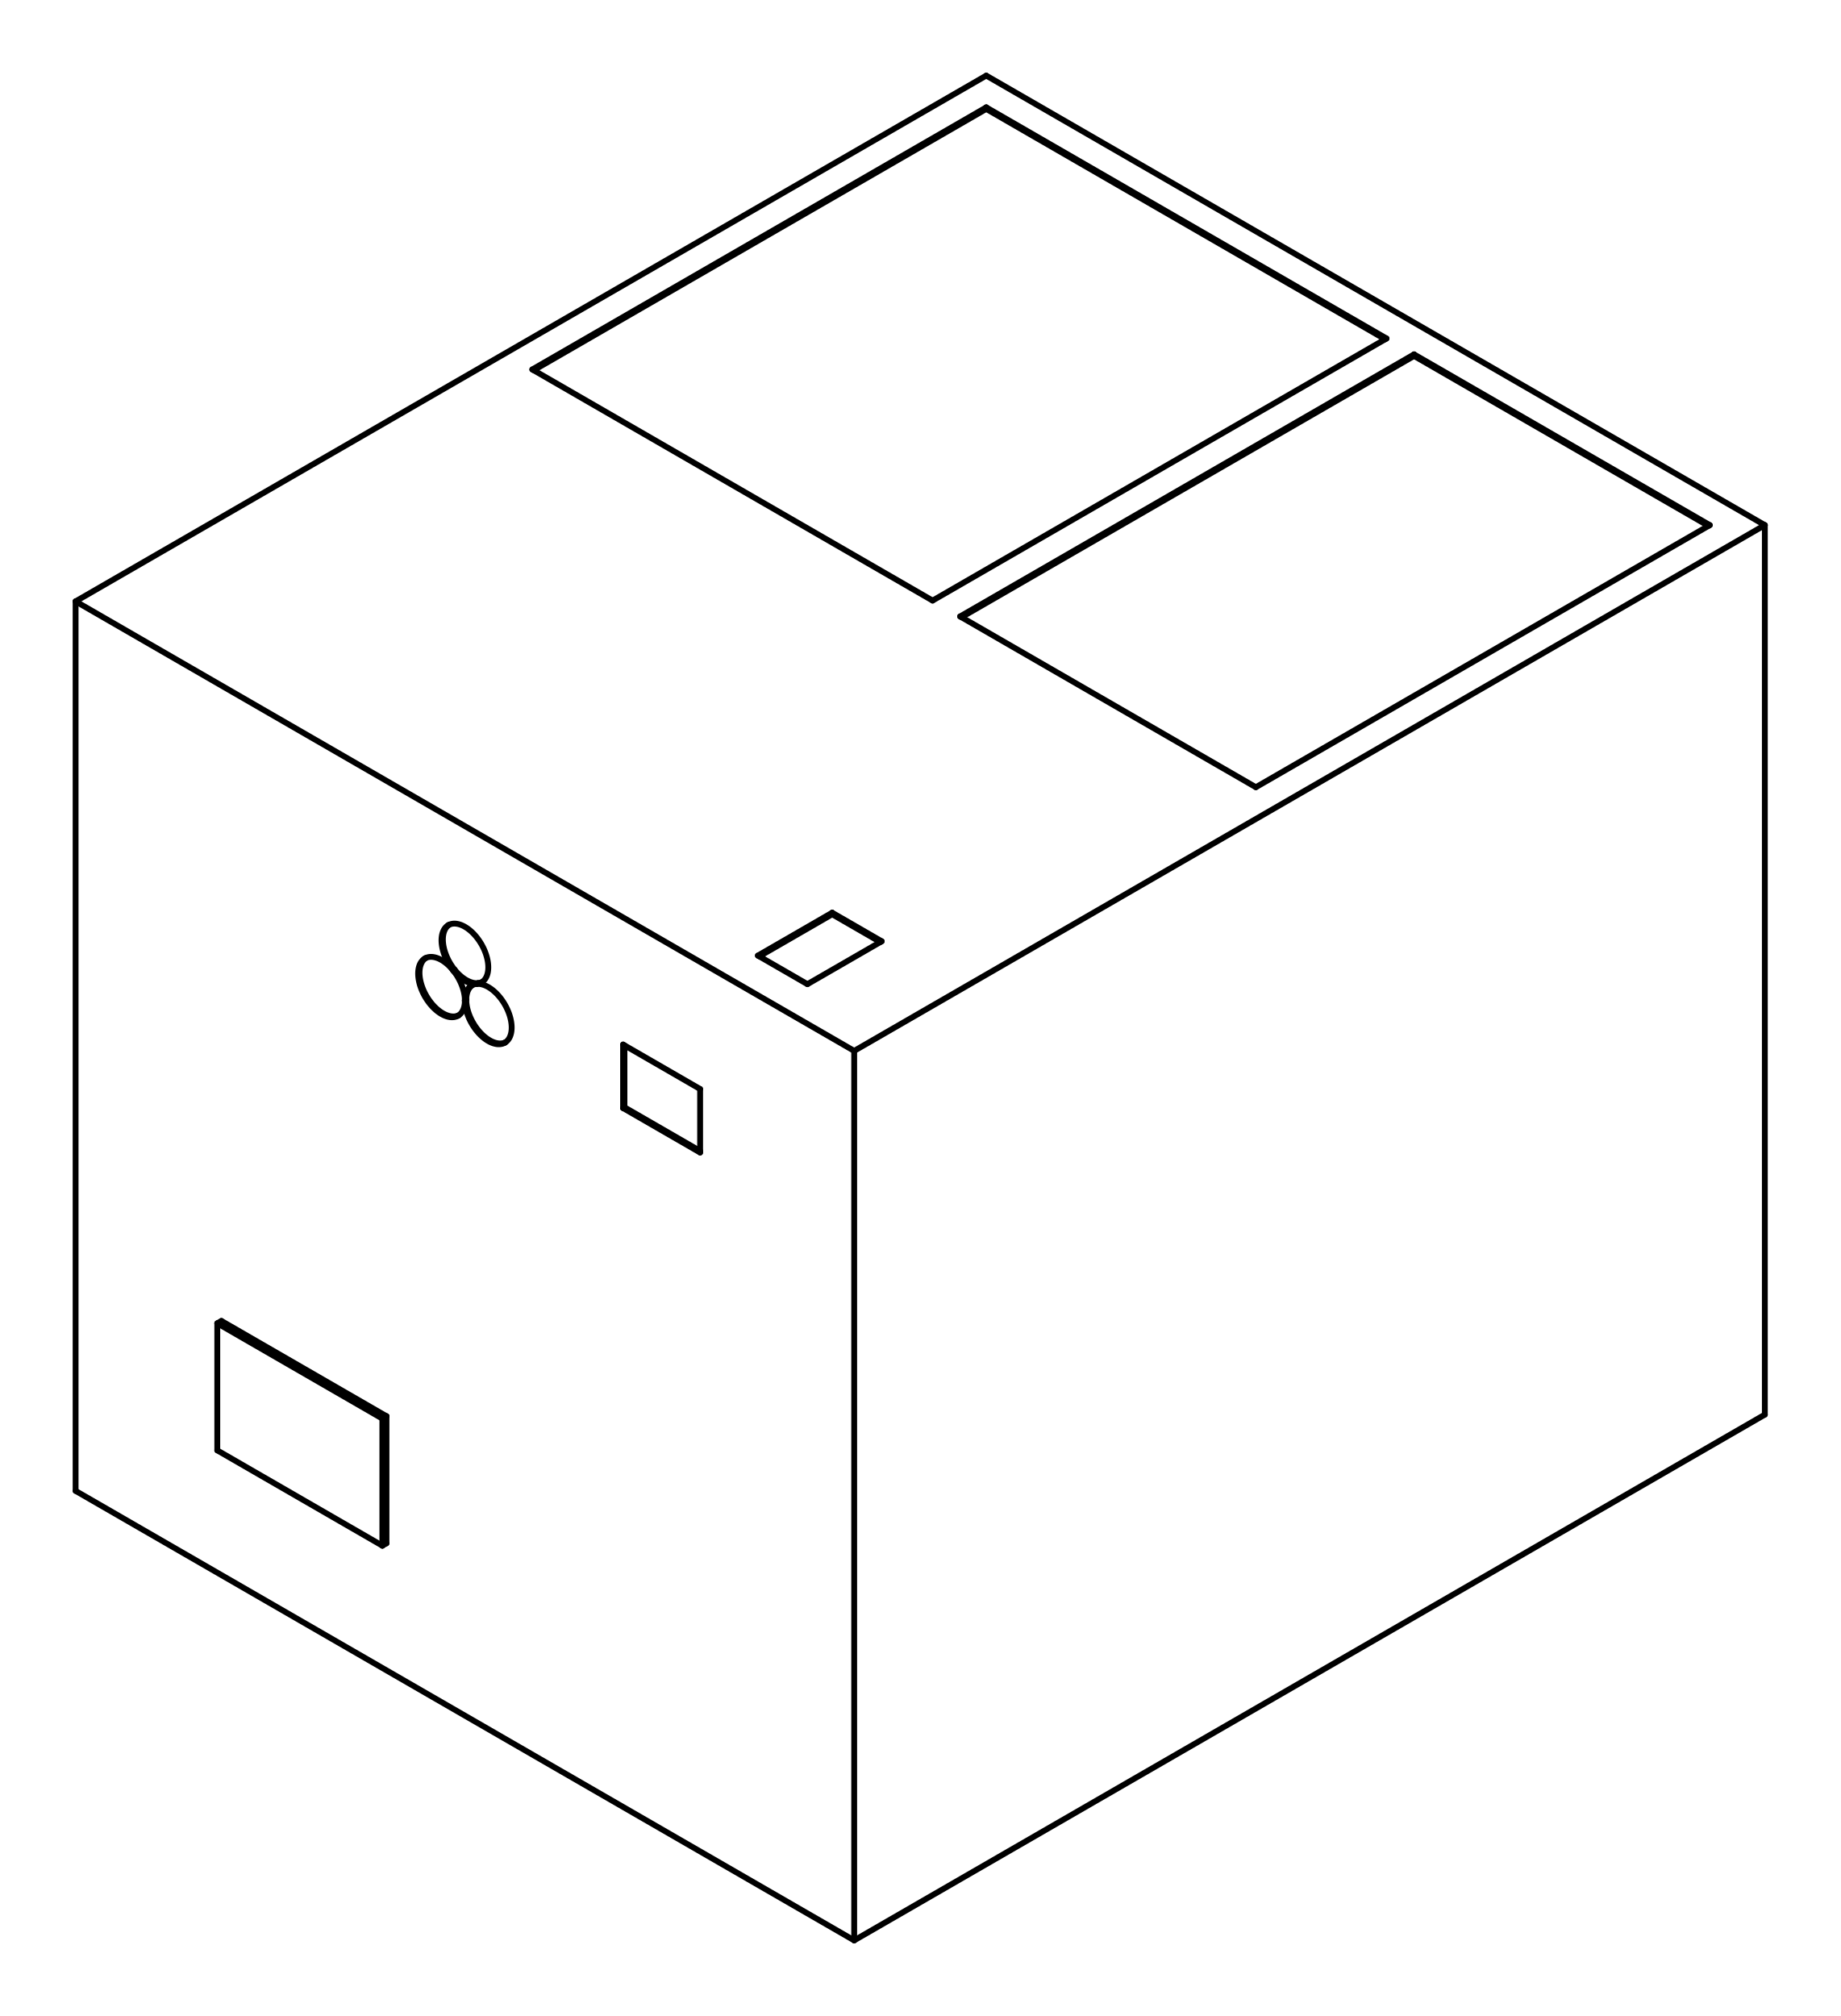
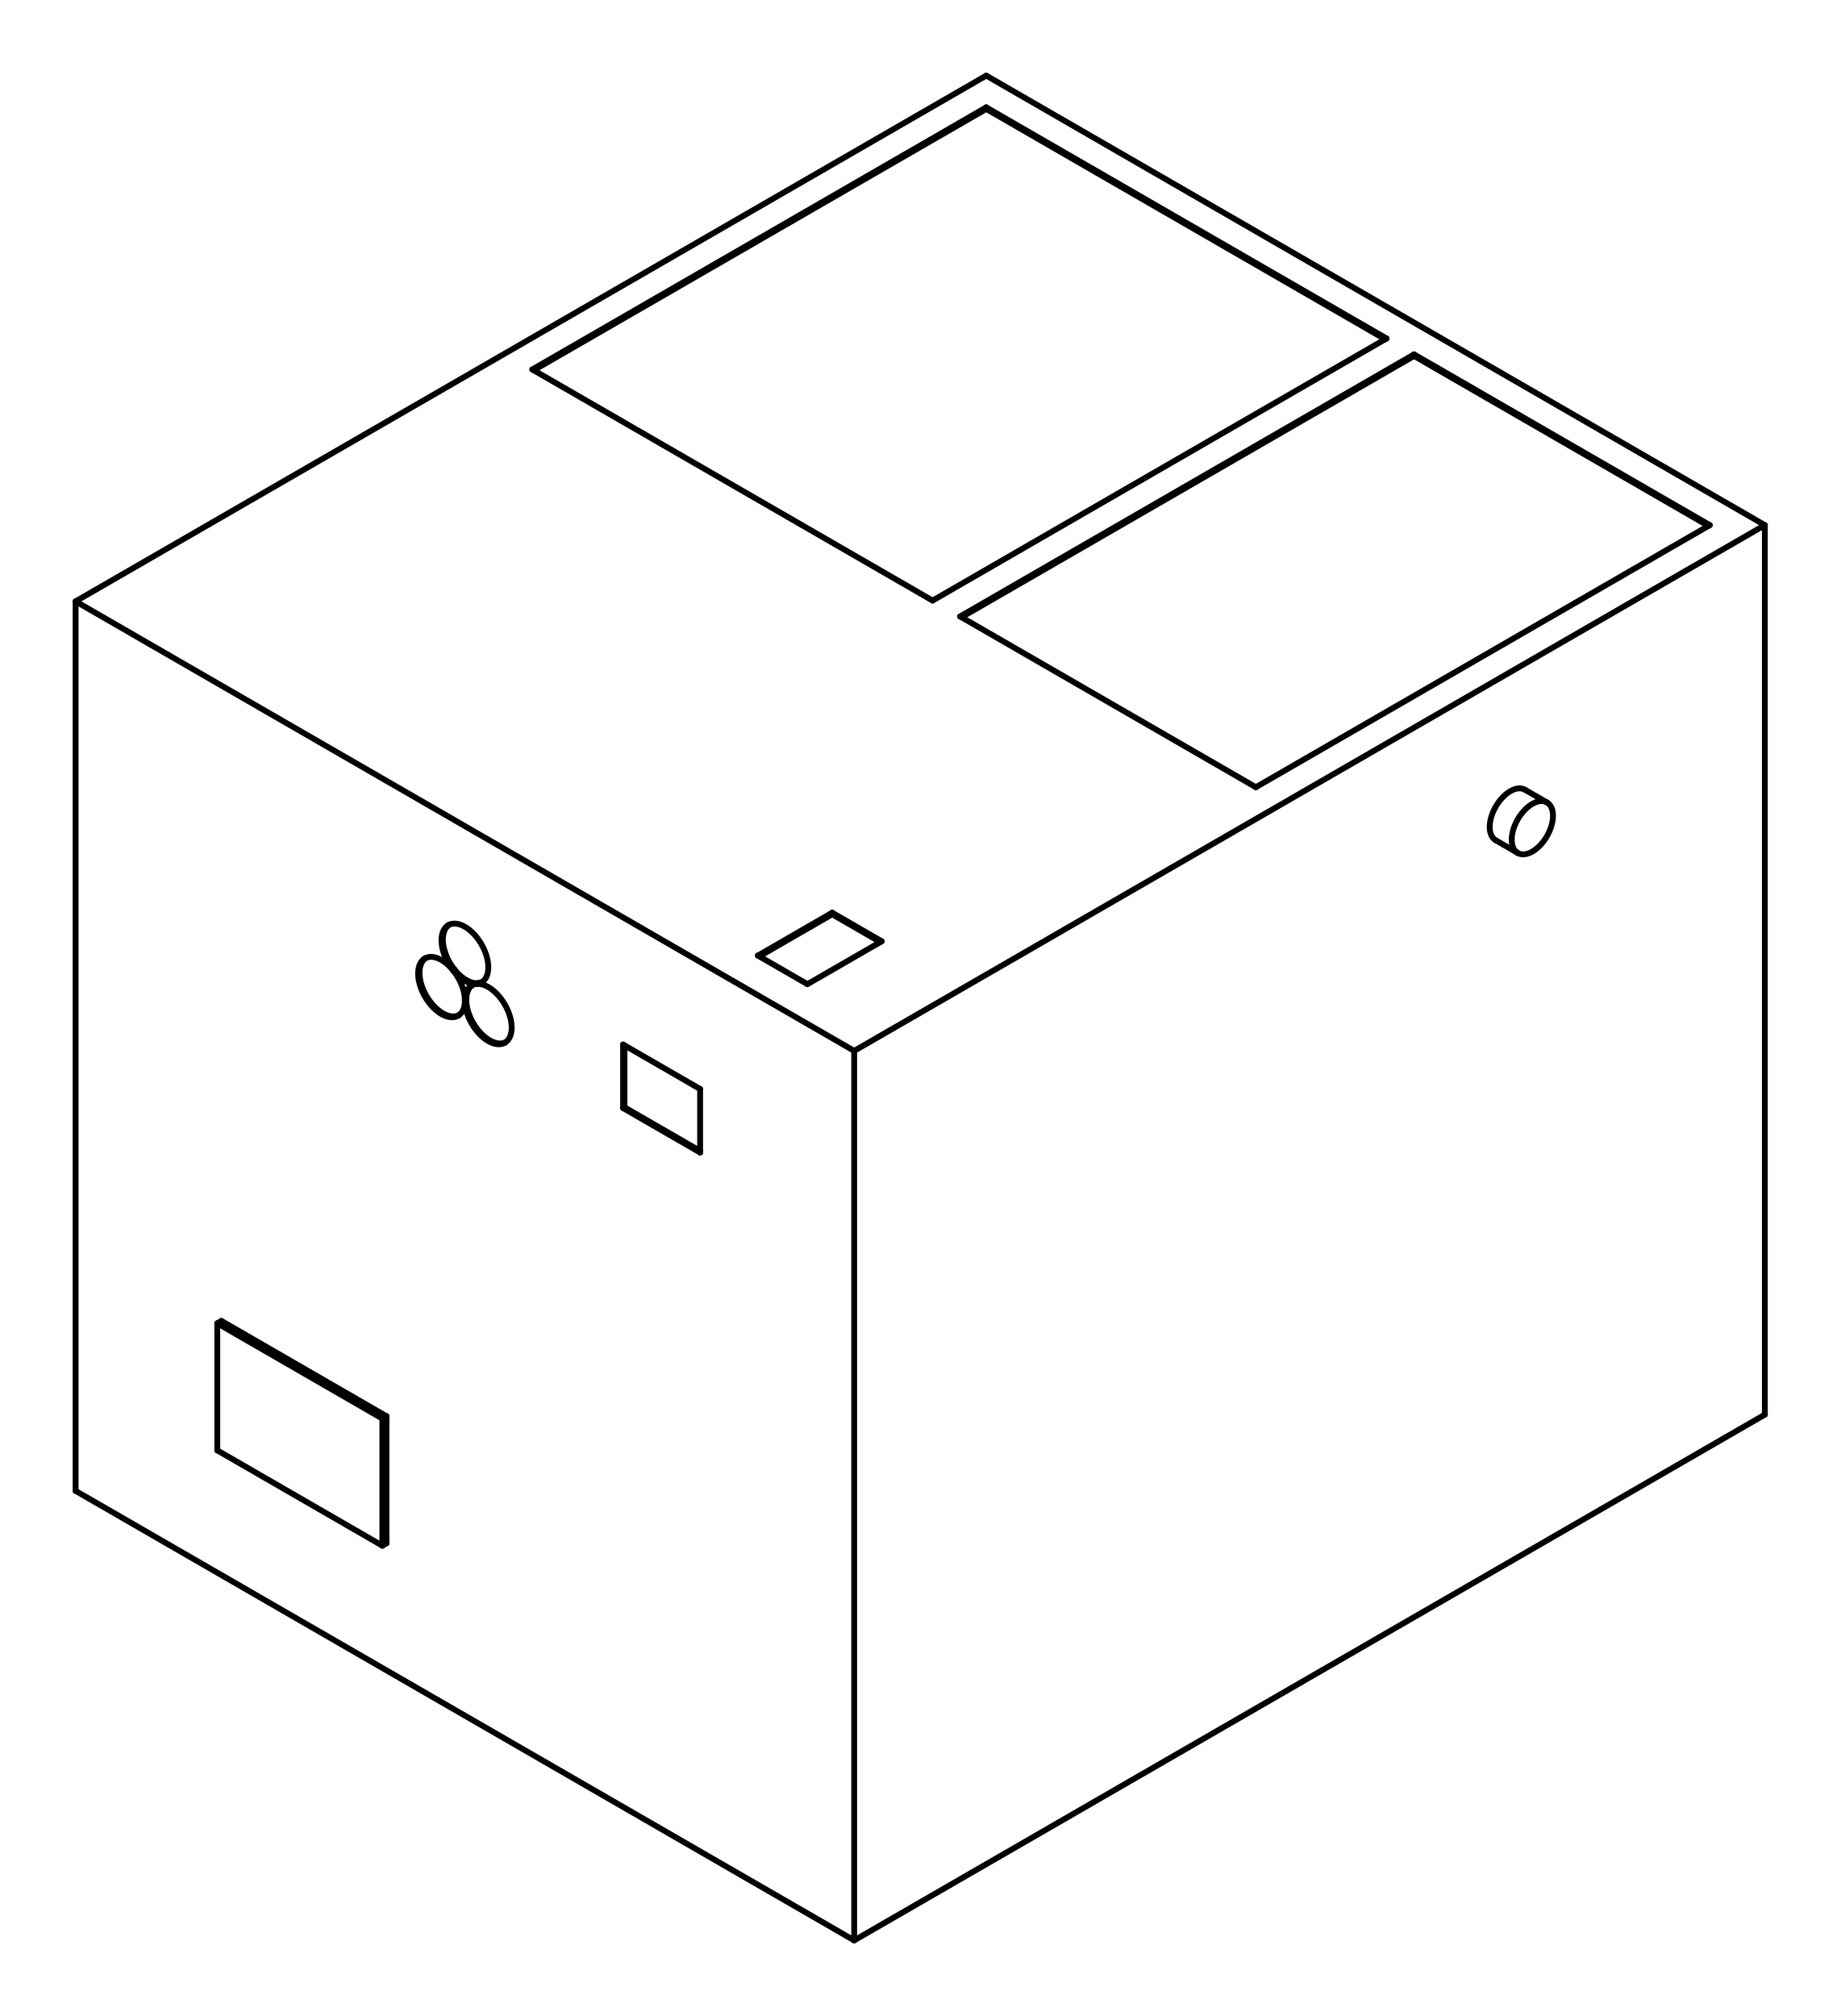
<svg xmlns="http://www.w3.org/2000/svg" width="730.336" height="800.0">
  <g transform="scale(1.543971, -1.543971)   translate(253.4828,-248.0495)" stroke-width="1.5" fill="none">
    <g stroke="rgb(160,160,160)" fill="none" stroke-dasharray="1.5,1.5">

       </g>
    <g stroke="rgb(0,0,0)" fill="none" stroke-linecap="round" stroke-linejoin="round">
      <path d="M-234.052,-135.13 L-234.052,93.489 " />
      <path d="M3.1072058029880787e-15,228.619 L-234.052,93.489 " />
      <path d="M200.111,-115.534 L-33.941,-250.664 " />
      <path d="M-234.052,-135.13 L-33.941,-250.664 " />
      <path d="M-234.052,93.489 L-33.941,-22.045 " />
      <path d="M-33.941,-250.664 L-33.941,-22.045 " />
      <path d="M-154.149,-148.602 L-154.149,-115.943 " />
      <path d="M-154.149,-115.943 L-196.576,-91.448 " />
      <path d="M-137.002,-1.365 L-137.15,-1.177 L-137.295,-0.987 L-137.437,-0.793 L-137.577,-0.597 L-137.714,-0.397 L-137.848,-0.195 L-137.978,0.01 L-138.105,0.217 L-138.229,0.427 L-138.35,0.638 L-138.467,0.852 L-138.58,1.067 L-138.689,1.283 L-138.795,1.501 L-138.897,1.72 L-138.994,1.94 L-139.088,2.161 L-139.177,2.383 L-139.262,2.604 L-139.343,2.826 L-139.42,3.049 L-139.492,3.271 L-139.559,3.492 L-139.622,3.714 L-139.68,3.934 L-139.734,4.154 L-139.783,4.373 L-139.827,4.591 L-139.866,4.807 L-139.901,5.021 L-139.931,5.234 L-139.956,5.445 L-139.976,5.654 L-139.991,5.861 L-140.001,6.065 L-140.006,6.267 L-140.007,6.466 L-140.002,6.662 L-139.993,6.855 L-139.978,7.044 L-139.959,7.231 L-139.935,7.414 L-139.906,7.593 L-139.872,7.768 L-139.833,7.939 L-139.789,8.106 L-139.741,8.269 L-139.688,8.428 L-139.631,8.582 L-139.568,8.731 L-139.501,8.875 L-139.43,9.015 L-139.354,9.15 L-139.274,9.279 L-139.19,9.404 L-139.101,9.523 L-139.008,9.636 L-138.911,9.744 L-138.81,9.847 L-138.705,9.943 L-138.596,10.034 L-138.483,10.119 L-138.367,10.199 L-138.247,10.272 " />
      <path d="M-138.247,10.272 L-138.141,10.33 L-138.033,10.384 L-137.923,10.433 L-137.81,10.477 L-137.695,10.517 L-137.577,10.552 L-137.458,10.583 L-137.336,10.609 L-137.212,10.631 L-137.087,10.648 L-136.959,10.66 L-136.83,10.667 L-136.699,10.67 L-136.567,10.668 L-136.432,10.662 L-136.297,10.651 L-136.16,10.635 L-136.022,10.614 L-135.882,10.589 L-135.741,10.559 L-135.6,10.525 L-135.457,10.486 L-135.314,10.443 L-135.169,10.395 L-135.024,10.342 L-134.879,10.285 L-134.732,10.224 L-134.586,10.158 L-134.439,10.087 L-134.292,10.013 L-134.144,9.934 L-133.997,9.851 L-133.849,9.764 L-133.702,9.672 L-133.555,9.577 L-133.408,9.477 L-133.261,9.374 L-133.115,9.267 L-132.969,9.156 L-132.824,9.041 L-132.68,8.922 L-132.536,8.8 L-132.394,8.674 L-132.252,8.545 L-132.111,8.412 L-131.972,8.276 L-131.834,8.137 L-131.697,7.995 L-131.561,7.849 L-131.427,7.701 L-131.294,7.55 L-131.163,7.396 L-131.034,7.239 L-130.907,7.08 L-130.781,6.918 L-130.658,6.753 L-130.536,6.587 L-130.416,6.418 L-130.299,6.247 L-130.184,6.074 L-130.071,5.899 L-129.96,5.723 L-129.852,5.544 L-129.747,5.365 L-129.644,5.183 L-129.543,5 L-129.446,4.816 L-129.351,4.631 L-129.258,4.445 L-129.169,4.258 L-129.083,4.07 L-128.999,3.881 L-128.919,3.692 L-128.841,3.502 L-128.767,3.312 L-128.696,3.122 L-128.628,2.932 L-128.563,2.741 L-128.502,2.551 L-128.444,2.361 L-128.389,2.171 L-128.338,1.982 L-128.29,1.793 L-128.245,1.605 L-128.204,1.417 L-128.166,1.231 L-128.132,1.046 L-128.102,0.861 L-128.075,0.678 L-128.051,0.497 L-128.032,0.316 L-128.015,0.138 L-128.003,-0.039 L-127.994,-0.215 L-127.988,-0.388 L-127.986,-0.559 L-127.988,-0.729 L-127.994,-0.896 L-128.003,-1.06 L-128.015,-1.223 L-128.032,-1.383 L-128.051,-1.54 L-128.075,-1.695 L-128.102,-1.847 L-128.132,-1.996 L-128.166,-2.142 L-128.204,-2.285 L-128.245,-2.425 L-128.29,-2.561 L-128.338,-2.695 L-128.389,-2.825 L-128.444,-2.951 L-128.502,-3.074 L-128.563,-3.193 L-128.628,-3.309 L-128.696,-3.421 L-128.767,-3.529 L-128.841,-3.634 L-128.919,-3.734 L-128.999,-3.83 L-129.083,-3.923 L-129.169,-4.011 L-129.258,-4.095 L-129.351,-4.174 L-129.446,-4.25 L-129.543,-4.321 L-129.644,-4.388 L-129.747,-4.45 " />
      <path d="M-129.747,-4.45 L-129.817,-4.49 L-129.888,-4.527 L-129.96,-4.562 L-130.034,-4.595 L-130.108,-4.626 L-130.184,-4.656 L-130.26,-4.683 L-130.338,-4.708 L-130.416,-4.731 L-130.496,-4.752 L-130.576,-4.771 L-130.658,-4.788 L-130.74,-4.803 L-130.823,-4.815 L-130.907,-4.826 L-130.992,-4.835 " />
      <path d="M-137.002,-1.365 L-137.109,-1.233 L-137.217,-1.103 L-137.327,-0.976 L-137.437,-0.85 L-137.549,-0.726 L-137.662,-0.604 L-137.775,-0.484 L-137.89,-0.367 L-138.005,-0.252 L-138.122,-0.139 L-138.239,-0.028 L-138.357,0.081 L-138.475,0.187 L-138.594,0.29 L-138.714,0.391 L-138.835,0.49 L-138.955,0.586 L-139.077,0.679 L-139.198,0.77 L-139.32,0.858 L-139.442,0.944 L-139.565,1.026 L-139.688,1.106 L-139.81,1.183 L-139.933,1.257 L-140.056,1.328 L-140.179,1.397 L-140.302,1.462 L-140.425,1.525 L-140.547,1.584 L-140.67,1.64 L-140.792,1.694 L-140.913,1.744 L-141.035,1.791 L-141.156,1.835 L-141.276,1.876 L-141.396,1.914 L-141.515,1.949 L-141.634,1.98 L-141.752,2.009 L-141.869,2.034 L-141.986,2.056 L-142.101,2.074 L-142.216,2.09 L-142.33,2.102 L-142.443,2.111 L-142.555,2.117 L-142.665,2.119 L-142.775,2.119 L-142.884,2.115 L-142.991,2.107 L-143.097,2.097 L-143.202,2.083 L-143.305,2.066 L-143.407,2.046 L-143.508,2.023 L-143.607,1.996 L-143.705,1.966 L-143.801,1.933 L-143.896,1.897 L-143.989,1.858 L-144.08,1.815 L-144.169,1.77 L-144.257,1.721 " />
      <path d="M-144.257,1.721 L-144.36,1.659 L-144.461,1.592 L-144.558,1.521 L-144.653,1.445 L-144.745,1.366 L-144.835,1.282 L-144.921,1.193 L-145.005,1.101 L-145.085,1.005 L-145.162,0.904 L-145.237,0.8 L-145.308,0.692 L-145.376,0.58 L-145.44,0.464 L-145.502,0.345 L-145.56,0.222 L-145.615,0.095 L-145.666,-0.035 L-145.714,-0.168 L-145.759,-0.305 L-145.8,-0.444 L-145.837,-0.587 L-145.872,-0.734 L-145.902,-0.883 L-145.929,-1.034 L-145.952,-1.189 L-145.972,-1.346 L-145.989,-1.506 L-146.001,-1.669 L-146.01,-1.833 L-146.016,-2.001 L-146.018,-2.17 L-146.016,-2.341 L-146.01,-2.515 L-146.001,-2.69 L-145.989,-2.867 L-145.972,-3.045 L-145.952,-3.226 L-145.929,-3.407 L-145.902,-3.59 L-145.872,-3.775 L-145.837,-3.96 L-145.8,-4.147 L-145.759,-4.334 L-145.714,-4.522 L-145.666,-4.711 L-145.615,-4.9 L-145.56,-5.09 L-145.502,-5.28 L-145.44,-5.47 L-145.376,-5.661 L-145.308,-5.851 L-145.237,-6.041 L-145.162,-6.232 L-145.085,-6.421 L-145.005,-6.61 L-144.921,-6.799 L-144.835,-6.987 L-144.745,-7.174 L-144.653,-7.36 L-144.558,-7.545 L-144.461,-7.73 L-144.36,-7.912 L-144.257,-8.094 L-144.152,-8.274 L-144.043,-8.452 L-143.933,-8.629 L-143.82,-8.803 L-143.705,-8.976 L-143.588,-9.147 L-143.468,-9.316 L-143.346,-9.483 L-143.223,-9.647 L-143.097,-9.809 L-142.97,-9.968 L-142.84,-10.125 L-142.709,-10.279 L-142.577,-10.43 L-142.443,-10.579 L-142.307,-10.724 L-142.17,-10.866 L-142.032,-11.005 L-141.892,-11.141 L-141.752,-11.274 L-141.61,-11.403 L-141.468,-11.529 L-141.324,-11.651 L-141.18,-11.77 L-141.035,-11.885 L-140.889,-11.996 L-140.743,-12.103 L-140.596,-12.207 L-140.449,-12.306 L-140.302,-12.402 L-140.155,-12.493 L-140.007,-12.58 L-139.86,-12.663 L-139.712,-12.742 L-139.565,-12.817 L-139.418,-12.887 L-139.271,-12.953 L-139.125,-13.014 L-138.98,-13.071 L-138.835,-13.124 L-138.69,-13.172 L-138.547,-13.215 L-138.404,-13.254 L-138.262,-13.289 L-138.122,-13.318 L-137.982,-13.344 L-137.844,-13.364 L-137.707,-13.38 L-137.571,-13.391 L-137.437,-13.397 L-137.305,-13.399 L-137.174,-13.396 L-137.045,-13.389 L-136.917,-13.377 L-136.792,-13.36 L-136.668,-13.338 L-136.546,-13.312 L-136.427,-13.282 L-136.309,-13.246 L-136.194,-13.206 L-136.081,-13.162 L-135.971,-13.113 L-135.863,-13.059 L-135.757,-13.001 " />
      <path d="M-135.757,-13.001 L-135.654,-12.939 L-135.554,-12.872 L-135.456,-12.801 L-135.361,-12.725 L-135.269,-12.645 L-135.18,-12.561 L-135.093,-12.473 L-135.01,-12.381 L-134.929,-12.285 L-134.852,-12.184 L-134.778,-12.08 L-134.706,-11.972 L-134.639,-11.86 L-134.574,-11.744 L-134.512,-11.625 L-134.454,-11.502 L-134.399,-11.375 L-134.348,-11.245 L-134.3,-11.112 L-134.256,-10.975 L-134.214,-10.835 L-134.177,-10.692 L-134.143,-10.546 L-134.112,-10.397 L-134.085,-10.245 L-134.062,-10.091 L-134.042,-9.934 L-134.026,-9.774 L-134.013,-9.611 L-134.004,-9.446 L-133.999,-9.279 L-133.997,-9.11 " />
      <path d="M-130.992,-4.835 L-130.874,-4.826 L-130.754,-4.822 L-130.634,-4.821 L-130.512,-4.824 L-130.388,-4.831 L-130.264,-4.843 L-130.138,-4.858 L-130.011,-4.877 L-129.883,-4.899 L-129.755,-4.926 L-129.625,-4.957 L-129.494,-4.991 L-129.363,-5.03 L-129.231,-5.072 L-129.099,-5.118 L-128.965,-5.167 L-128.832,-5.221 L-128.698,-5.278 L-128.563,-5.339 L-128.428,-5.403 L-128.294,-5.472 L-128.158,-5.543 L-128.023,-5.619 L-127.888,-5.698 L-127.753,-5.78 L-127.618,-5.866 L-127.483,-5.955 L-127.348,-6.048 L-127.214,-6.143 L-127.08,-6.242 L-126.947,-6.345 L-126.814,-6.45 L-126.681,-6.559 L-126.55,-6.67 L-126.419,-6.785 L-126.289,-6.903 L-126.159,-7.023 L-126.031,-7.146 L-125.904,-7.272 L-125.777,-7.401 L-125.652,-7.532 L-125.528,-7.666 L-125.405,-7.802 L-125.284,-7.941 L-125.164,-8.082 L-125.045,-8.226 L-124.928,-8.371 L-124.812,-8.519 L-124.698,-8.669 L-124.586,-8.82 L-124.475,-8.974 L-124.367,-9.13 L-124.26,-9.287 L-124.154,-9.446 L-124.051,-9.606 L-123.95,-9.768 L-123.851,-9.932 L-123.754,-10.096 L-123.659,-10.262 L-123.566,-10.43 L-123.476,-10.598 L-123.387,-10.767 L-123.301,-10.937 L-123.218,-11.108 L-123.137,-11.28 L-123.058,-11.452 L-122.982,-11.625 L-122.908,-11.799 L-122.837,-11.973 L-122.769,-12.147 L-122.703,-12.321 L-122.64,-12.496 L-122.58,-12.67 L-122.522,-12.845 L-122.467,-13.019 L-122.415,-13.194 L-122.365,-13.367 L-122.319,-13.541 L-122.275,-13.714 L-122.235,-13.886 L-122.197,-14.058 L-122.162,-14.229 L-122.13,-14.399 L-122.101,-14.568 L-122.075,-14.737 L-122.052,-14.904 L-122.032,-15.07 L-122.015,-15.234 L-122.001,-15.398 L-121.99,-15.56 L-121.983,-15.72 L-121.978,-15.879 L-121.976,-16.036 L-121.977,-16.191 L-121.981,-16.345 L-121.989,-16.497 L-121.999,-16.646 L-122.013,-16.794 L-122.029,-16.94 L-122.048,-17.083 L-122.071,-17.224 L-122.096,-17.363 L-122.125,-17.499 L-122.156,-17.633 L-122.19,-17.764 L-122.228,-17.892 L-122.268,-18.018 L-122.311,-18.141 L-122.357,-18.262 L-122.406,-18.379 L-122.457,-18.494 L-122.512,-18.605 L-122.569,-18.714 L-122.629,-18.819 L-122.691,-18.921 L-122.757,-19.02 L-122.825,-19.116 L-122.895,-19.208 L-122.968,-19.298 L-123.044,-19.383 L-123.122,-19.465 L-123.203,-19.544 L-123.286,-19.619 L-123.372,-19.691 L-123.459,-19.759 L-123.549,-19.824 L-123.642,-19.884 L-123.736,-19.941 " />
      <path d="M-123.736,-19.941 L-123.815,-19.985 L-123.896,-20.027 L-123.977,-20.066 L-124.06,-20.102 L-124.145,-20.136 L-124.231,-20.167 L-124.318,-20.196 L-124.406,-20.222 L-124.495,-20.245 L-124.586,-20.266 L-124.678,-20.284 L-124.771,-20.3 L-124.865,-20.313 L-124.96,-20.324 L-125.056,-20.331 L-125.153,-20.337 L-125.251,-20.339 L-125.35,-20.339 L-125.45,-20.337 L-125.551,-20.331 L-125.652,-20.323 L-125.755,-20.313 L-125.858,-20.3 L-125.961,-20.284 L-126.066,-20.265 L-126.171,-20.244 L-126.277,-20.221 L-126.383,-20.194 L-126.49,-20.166 L-126.598,-20.134 L-126.705,-20.1 L-126.814,-20.064 L-126.922,-20.025 L-127.032,-19.983 L-127.141,-19.939 L-127.251,-19.893 L-127.361,-19.844 L-127.471,-19.793 L-127.581,-19.739 L-127.691,-19.682 L-127.802,-19.624 L-127.913,-19.562 L-128.023,-19.499 L-128.134,-19.433 L-128.355,-19.295 L-128.575,-19.147 L-128.795,-18.99 L-129.014,-18.825 L-129.231,-18.651 L-129.447,-18.469 L-129.66,-18.279 L-129.872,-18.082 L-130.08,-17.876 L-130.286,-17.664 L-130.489,-17.445 L-130.689,-17.219 L-130.884,-16.987 L-131.076,-16.749 L-131.264,-16.505 L-131.447,-16.256 L-131.626,-16.002 L-131.799,-15.744 L-131.968,-15.481 L-132.131,-15.214 L-132.288,-14.943 L-132.44,-14.67 L-132.585,-14.393 L-132.725,-14.114 L-132.858,-13.833 L-132.984,-13.551 L-133.103,-13.267 L-133.216,-12.982 L-133.321,-12.696 L-133.42,-12.411 L-133.511,-12.125 L-133.594,-11.84 L-133.67,-11.557 L-133.738,-11.274 L-133.798,-10.993 L-133.851,-10.715 L-133.895,-10.439 L-133.932,-10.166 L-133.96,-9.896 L-133.98,-9.63 L-133.993,-9.368 L-133.996,-9.238 L-133.997,-9.11 " />
      <path d="M-93.338,-36.742 L-73.539,-48.173 " />
      <path d="M-93.338,-20.412 L-93.338,-36.742 " />
      <path d="M-73.539,-48.173 L-73.539,-31.843 " />
      <path d="M-73.539,-31.843 L-93.338,-20.412 " />
      <path d="M3.1072058029880787e-15,228.619 L200.111,113.085 " />
      <path d="M200.111,113.085 L-33.941,-22.045 " />
      <path d="M-116.673,153.093 L-13.789,93.693 " />
      <path d="M3.3306690738754696e-15,220.454 L-116.673,153.093 " />
      <path d="M-13.789,93.693 L102.884,161.054 " />
      <path d="M102.884,161.054 L-6.361351266622882e-15,220.454 " />
      <path d="M-6.718,89.61 L69.296,45.724 " />
      <path d="M69.296,45.724 L185.969,113.085 " />
      <path d="M185.969,113.085 L109.955,156.971 " />
      <path d="M109.955,156.971 L-6.718,89.61 " />
      <path d="M-58.69,2.449 L-45.962,-4.899 " />
      <path d="M-39.598,13.472 L-58.69,2.449 " />
      <path d="M-45.962,-4.899 L-26.87,6.124 " />
      <path d="M-26.87,6.124 L-39.598,13.472 " />
      <path d="M200.111,-115.534 L200.111,113.085 " />
+       <path d="M129.401,35.518 L129.402,35.368 L129.407,35.221 L129.415,35.075 L129.426,34.932 L129.44,34.791 L129.458,34.652 L129.479,34.516 L129.502,34.382 L129.529,34.25 L129.559,34.121 L129.593,33.995 L129.629,33.872 L129.668,33.751 L129.711,33.634 L129.756,33.519 L129.804,33.407 L129.856,33.299 L129.91,33.193 L129.967,33.091 L130.027,32.992 L130.09,32.897 L130.155,32.805 L130.223,32.716 L130.294,32.631 L130.368,32.55 L130.444,32.472 L130.523,32.398 L130.604,32.328 L130.688,32.261 L130.774,32.198 L130.863,32.139 L130.954,32.084 " />
+       <path d="M138.454,45.075 L138.384,45.113 L138.313,45.15 L138.241,45.184 L138.168,45.216 L138.093,45.246 L138.018,45.274 L137.941,45.299 L137.863,45.322 L137.784,45.343 L137.704,45.361 L137.623,45.377 L137.541,45.391 L137.458,45.403 L137.374,45.412 L137.289,45.419 L137.204,45.423 L137.117,45.426 L137.03,45.426 L136.942,45.423 L136.853,45.419 L136.763,45.412 L136.673,45.402 L136.582,45.391 L136.49,45.377 L136.398,45.36 L136.305,45.342 L136.212,45.321 L136.118,45.298 L136.024,45.273 L135.929,45.245 L135.834,45.215 L135.738,45.183 L135.546,45.112 L135.353,45.032 L135.159,44.943 L134.964,44.846 L134.769,44.74 L134.574,44.626 L134.379,44.504 L134.184,44.374 L133.99,44.235 L133.797,44.09 L133.605,43.936 L133.415,43.776 L133.227,43.608 L133.04,43.434 L132.856,43.253 L132.674,43.065 L132.495,42.872 L132.319,42.673 L132.147,42.468 L131.977,42.258 L131.812,42.043 L131.65,41.823 L131.493,41.599 L131.339,41.371 L131.191,41.139 L131.047,40.903 L130.908,40.665 L130.774,40.423 L130.646,40.179 L130.523,39.933 L130.406,39.685 L130.294,39.436 L130.189,39.185 L130.09,38.934 L129.996,38.682 L129.91,38.43 L129.83,38.178 L129.756,37.927 L129.689,37.676 L129.629,37.427 L129.576,37.179 L129.529,36.934 L129.49,36.69 L129.458,36.449 L129.433,36.211 L129.415,35.976 L129.404,35.745 L129.401,35.518 " />
      <path d="M-154.149,-148.602 L-155.21,-149.215 " />
      <path d="M-197.636,-124.72 L-155.21,-149.215 " />
      <path d="M-154.149,-115.943 L-155.21,-116.555 " />
      <path d="M-155.21,-149.215 L-155.21,-116.555 " />
      <path d="M-196.576,-91.448 L-197.636,-92.06 " />
      <path d="M-155.21,-116.555 L-197.636,-92.06 " />
      <path d="M-197.636,-92.06 L-197.636,-124.72 " />
      <path d="M-136.648,-1.16 L-136.793,-0.978 L-136.935,-0.792 L-137.074,-0.602 L-137.211,-0.41 L-137.345,-0.216 L-137.476,-0.018 L-137.604,0.182 L-137.729,0.384 L-137.851,0.588 L-137.969,0.794 L-138.084,1.002 L-138.196,1.212 L-138.304,1.423 L-138.408,1.636 L-138.509,1.85 L-138.606,2.064 L-138.699,2.28 L-138.788,2.496 L-138.873,2.713 L-138.953,2.93 L-139.03,3.147 L-139.103,3.364 L-139.171,3.581 L-139.235,3.797 L-139.294,4.013 L-139.349,4.229 L-139.4,4.443 L-139.446,4.657 L-139.487,4.869 L-139.524,5.08 L-139.557,5.289 L-139.585,5.496 L-139.608,5.702 L-139.626,5.906 L-139.64,6.107 L-139.649,6.306 L-139.653,6.503 L-139.653,6.697 L-139.648,6.888 L-139.638,7.076 L-139.623,7.262 L-139.604,7.443 L-139.58,7.622 L-139.552,7.797 L-139.519,7.968 L-139.481,8.136 L-139.439,8.299 L-139.392,8.459 L-139.341,8.614 L-139.285,8.765 L-139.225,8.912 L-139.16,9.054 L-139.091,9.191 L-139.018,9.324 L-138.941,9.452 L-138.859,9.574 L-138.774,9.692 L-138.684,9.805 L-138.591,9.912 L-138.493,10.014 L-138.392,10.111 L-138.287,10.202 L-138.178,10.288 L-138.066,10.368 " />
      <path d="M-129.574,-4.342 L-129.697,-4.398 L-129.823,-4.449 L-129.952,-4.494 L-130.084,-4.533 L-130.219,-4.566 L-130.356,-4.593 L-130.496,-4.615 L-130.638,-4.631 " />
      <path d="M-136.648,-1.16 L-137.002,-1.365 " />
      <path d="M-130.638,-4.631 L-130.992,-4.835 " />
      <path d="M-133.997,-9.11 L-133.643,-8.906 " />
      <path d="M-144.077,1.817 L-144.173,1.749 L-144.266,1.677 L-144.357,1.601 L-144.445,1.521 L-144.53,1.437 L-144.613,1.349 L-144.692,1.257 L-144.769,1.161 L-144.843,1.061 L-144.914,0.958 L-144.982,0.851 L-145.047,0.741 L-145.109,0.627 L-145.168,0.51 L-145.223,0.389 L-145.276,0.265 L-145.325,0.137 L-145.371,0.007 L-145.413,-0.127 L-145.453,-0.264 L-145.489,-0.403 L-145.522,-0.546 L-145.551,-0.691 L-145.577,-0.839 L-145.6,-0.99 L-145.619,-1.143 L-145.635,-1.299 L-145.647,-1.457 L-145.656,-1.617 L-145.662,-1.78 L-145.664,-1.944 L-145.663,-2.111 L-145.658,-2.279 L-145.65,-2.45 L-145.638,-2.621 L-145.623,-2.795 L-145.605,-2.97 L-145.583,-3.147 L-145.558,-3.324 L-145.529,-3.503 L-145.498,-3.683 L-145.462,-3.865 L-145.424,-4.047 L-145.382,-4.229 L-145.337,-4.413 L-145.289,-4.597 L-145.237,-4.781 L-145.182,-4.966 L-145.124,-5.151 L-145.063,-5.337 L-144.999,-5.522 L-144.932,-5.708 L-144.862,-5.893 L-144.789,-6.078 L-144.713,-6.262 L-144.634,-6.446 L-144.552,-6.63 L-144.467,-6.813 L-144.38,-6.995 L-144.29,-7.176 L-144.197,-7.356 L-144.102,-7.535 L-144.004,-7.713 L-143.904,-7.89 L-143.801,-8.065 L-143.696,-8.238 L-143.588,-8.41 L-143.479,-8.581 L-143.367,-8.749 L-143.253,-8.916 L-143.137,-9.081 L-143.019,-9.243 L-142.899,-9.404 L-142.777,-9.562 L-142.653,-9.718 L-142.528,-9.871 L-142.401,-10.022 L-142.273,-10.17 L-142.143,-10.316 L-142.011,-10.459 L-141.879,-10.598 L-141.745,-10.735 L-141.609,-10.869 L-141.473,-11 L-141.336,-11.128 L-141.197,-11.252 L-141.058,-11.373 L-140.918,-11.491 L-140.777,-11.605 L-140.636,-11.716 L-140.494,-11.823 L-140.351,-11.926 L-140.209,-12.026 L-140.066,-12.122 L-139.922,-12.214 L-139.779,-12.302 L-139.635,-12.387 L-139.491,-12.467 L-139.348,-12.544 L-139.205,-12.616 L-139.062,-12.684 L-138.919,-12.748 L-138.776,-12.808 L-138.635,-12.864 L-138.493,-12.915 L-138.353,-12.963 L-138.213,-13.005 L-138.074,-13.044 L-137.936,-13.078 L-137.799,-13.108 L-137.663,-13.134 L-137.528,-13.155 L-137.394,-13.171 L-137.262,-13.184 L-137.131,-13.192 L-137.001,-13.195 L-136.873,-13.194 L-136.746,-13.189 L-136.622,-13.179 L-136.498,-13.165 L-136.377,-13.146 L-136.258,-13.123 L-136.14,-13.095 L-136.025,-13.063 L-135.911,-13.027 L-135.8,-12.987 L-135.691,-12.942 L-135.584,-12.893 " />
      <path d="M-123.563,-19.833 L-123.644,-19.871 L-123.726,-19.906 L-123.809,-19.938 L-123.894,-19.968 L-123.979,-19.996 L-124.066,-20.021 L-124.154,-20.044 L-124.243,-20.064 L-124.334,-20.082 L-124.425,-20.097 L-124.517,-20.11 L-124.611,-20.12 L-124.705,-20.128 L-124.801,-20.133 L-124.897,-20.135 L-124.994,-20.135 L-125.092,-20.133 L-125.191,-20.127 L-125.291,-20.12 L-125.391,-20.11 L-125.493,-20.097 L-125.595,-20.082 L-125.697,-20.064 L-125.8,-20.044 L-125.904,-20.021 L-126.009,-19.996 L-126.113,-19.968 L-126.219,-19.938 L-126.325,-19.905 L-126.431,-19.87 L-126.538,-19.832 L-126.645,-19.792 L-126.752,-19.75 L-126.86,-19.705 L-126.968,-19.658 L-127.076,-19.608 L-127.184,-19.556 L-127.292,-19.502 L-127.401,-19.445 L-127.51,-19.386 L-127.727,-19.261 L-127.944,-19.127 L-128.161,-18.984 L-128.377,-18.833 L-128.592,-18.673 L-128.806,-18.505 L-129.019,-18.329 L-129.229,-18.145 L-129.438,-17.954 L-129.644,-17.755 L-129.847,-17.549 L-130.048,-17.337 L-130.245,-17.118 L-130.439,-16.893 L-130.63,-16.662 L-130.816,-16.425 L-130.998,-16.183 L-131.176,-15.936 L-131.349,-15.684 L-131.518,-15.429 L-131.681,-15.169 L-131.839,-14.905 L-131.992,-14.638 L-132.138,-14.368 L-132.279,-14.096 L-132.414,-13.821 L-132.543,-13.545 L-132.665,-13.266 L-132.78,-12.987 L-132.889,-12.707 L-132.991,-12.426 L-133.086,-12.146 L-133.174,-11.866 L-133.254,-11.586 L-133.328,-11.307 L-133.393,-11.03 L-133.452,-10.755 L-133.502,-10.481 L-133.545,-10.211 L-133.58,-9.943 L-133.608,-9.678 L-133.627,-9.417 L-133.639,-9.159 L-133.643,-8.906 " />
      <path d="M-93.338,-36.742 L-92.985,-36.538 " />
      <path d="M-92.985,-36.538 L-73.539,-47.765 " />
      <path d="M-92.985,-20.617 L-92.985,-36.538 " />
      <path d="M3.3306690738754696e-15,220.454 L3.3251204920844196e-15,220.046 " />
      <path d="M3.3306690738754696e-15,220.046 L-116.319,152.889 " />
      <path d="M102.53,160.85 L-6.361351266622882e-15,220.046 " />
      <path d="M109.955,156.971 L109.955,156.563 " />
      <path d="M185.616,112.881 L109.955,156.563 " />
      <path d="M109.955,156.563 L-6.364,89.406 " />
      <path d="M-39.598,13.472 L-39.598,13.064 " />
      <path d="M-39.598,13.064 L-58.336,2.245 " />
      <path d="M-27.224,5.92 L-39.598,13.064 " />
+       <path d="M135.057,32.252 L135.059,32.102 L135.064,31.955 L135.072,31.809 L135.083,31.666 L135.097,31.525 L135.115,31.386 L135.135,31.25 L135.159,31.116 L135.186,30.984 L135.216,30.855 L135.25,30.729 L135.286,30.606 L135.325,30.485 L135.367,30.368 L135.413,30.253 L135.461,30.141 L135.512,30.033 L135.567,29.927 L135.624,29.825 L135.684,29.726 L135.746,29.631 L135.812,29.539 L135.88,29.45 L135.951,29.365 L136.025,29.284 L136.101,29.206 L136.18,29.132 L136.261,29.062 L136.345,28.995 L136.431,28.932 L136.52,28.873 L136.611,28.818 " />
+       <path d="M136.611,28.818 L136.704,28.767 L136.799,28.72 L136.897,28.677 L136.996,28.637 L137.098,28.602 L137.202,28.571 L137.307,28.544 L137.414,28.521 L137.523,28.502 L137.634,28.487 L137.747,28.476 L137.861,28.469 L137.976,28.467 L138.093,28.469 L138.212,28.474 L138.331,28.484 L138.452,28.498 L138.574,28.516 L138.697,28.538 L138.821,28.565 L138.946,28.595 L139.072,28.629 L139.199,28.668 L139.326,28.71 L139.454,28.756 L139.583,28.807 L139.712,28.861 L139.841,28.919 L139.971,28.981 L140.1,29.047 L140.231,29.116 L140.361,29.19 L140.491,29.267 L140.621,29.347 L140.751,29.432 L140.881,29.519 L141.01,29.611 L141.139,29.705 L141.267,29.803 L141.395,29.905 L141.523,30.009 L141.649,30.117 L141.775,30.228 L141.9,30.342 L142.024,30.459 L142.147,30.579 L142.269,30.702 L142.39,30.828 L142.51,30.956 L142.628,31.087 L142.745,31.22 L142.861,31.356 L142.975,31.494 L143.087,31.635 L143.198,31.778 L143.307,31.923 L143.414,32.07 L143.52,32.219 L143.623,32.37 L143.725,32.522 L143.825,32.676 L143.922,32.832 L144.018,32.99 L144.111,33.148 L144.202,33.308 L144.29,33.47 L144.376,33.632 L144.46,33.795 L144.542,33.96 L144.62,34.125 L144.697,34.291 L144.77,34.457 L144.841,34.624 L144.909,34.792 L144.975,34.959 L145.038,35.127 L145.098,35.295 L145.155,35.463 L145.209,35.631 L145.26,35.799 L145.309,35.966 L145.354,36.133 L145.396,36.3 L145.436,36.466 L145.472,36.631 L145.505,36.796 L145.535,36.959 L145.562,37.122 L145.586,37.283 L145.607,37.444 L145.624,37.603 L145.638,37.76 L145.65,37.917 L145.658,38.071 L145.662,38.224 L145.664,38.375 L145.662,38.525 L145.658,38.672 L145.65,38.818 L145.638,38.961 L145.624,39.102 L145.607,39.241 L145.586,39.377 L145.562,39.511 L145.535,39.643 L145.505,39.772 L145.472,39.898 L145.436,40.021 L145.396,40.142 L145.354,40.259 L145.309,40.374 L145.26,40.486 L145.209,40.594 L145.155,40.7 L145.098,40.802 L145.038,40.901 L144.975,40.996 L144.909,41.088 L144.841,41.176 L144.77,41.261 L144.697,41.343 L144.62,41.421 L144.542,41.495 L144.46,41.565 L144.376,41.632 L144.29,41.695 L144.202,41.754 L144.111,41.809 " />
+       <path d="M144.111,41.809 L144.041,41.847 L143.97,41.884 L143.898,41.918 L143.825,41.95 L143.75,41.98 L143.675,42.008 L143.598,42.033 L143.52,42.056 L143.441,42.077 L143.361,42.095 L143.28,42.111 L143.198,42.125 L143.115,42.137 L143.031,42.146 L142.946,42.153 L142.861,42.157 L142.774,42.16 L142.687,42.16 L142.599,42.157 L142.51,42.153 L142.42,42.146 L142.33,42.136 L142.239,42.125 L142.147,42.111 L142.055,42.095 L141.962,42.076 L141.869,42.055 L141.775,42.032 L141.681,42.007 L141.586,41.979 L141.491,41.949 L141.395,41.917 L141.203,41.846 L141.01,41.766 L140.816,41.677 L140.621,41.58 L140.426,41.474 L140.231,41.36 L140.035,41.238 L139.841,41.108 L139.647,40.969 L139.454,40.824 L139.262,40.67 L139.072,40.51 L138.884,40.342 L138.697,40.168 L138.513,39.987 L138.331,39.799 L138.152,39.606 L137.976,39.407 L137.804,39.202 L137.634,38.992 L137.469,38.777 L137.307,38.557 L137.149,38.333 L136.996,38.105 L136.848,37.873 L136.704,37.637 L136.565,37.399 L136.431,37.157 L136.303,36.913 L136.18,36.667 L136.063,36.419 L135.951,36.17 L135.846,35.919 L135.746,35.668 L135.653,35.416 L135.567,35.164 L135.486,34.912 L135.413,34.661 L135.346,34.41 L135.286,34.161 L135.233,33.913 L135.186,33.668 L135.147,33.424 L135.115,33.183 L135.09,32.945 L135.072,32.71 L135.061,32.479 L135.057,32.252 " />
      <path d="M-136.648,-1.16 L-136.476,-1.37 L-136.302,-1.575 L-136.124,-1.775 L-135.943,-1.969 L-135.76,-2.158 L-135.575,-2.342 L-135.388,-2.519 L-135.199,-2.691 L-135.008,-2.856 L-134.816,-3.015 L-134.622,-3.167 L-134.428,-3.313 L-134.232,-3.452 L-134.036,-3.584 L-133.84,-3.708 L-133.643,-3.825 L-133.447,-3.935 L-133.25,-4.037 L-133.054,-4.132 L-132.859,-4.219 L-132.664,-4.298 L-132.471,-4.369 L-132.278,-4.432 L-132.088,-4.487 L-131.898,-4.534 L-131.711,-4.572 L-131.526,-4.603 L-131.343,-4.625 L-131.253,-4.633 L-131.163,-4.639 L-131.073,-4.643 L-130.985,-4.644 L-130.897,-4.644 L-130.81,-4.642 L-130.724,-4.637 L-130.638,-4.631 " />
      <path d="M-132.056,-5.123 L-132.149,-5.189 L-132.24,-5.259 L-132.329,-5.333 L-132.415,-5.411 L-132.498,-5.492 L-132.579,-5.577 L-132.657,-5.666 L-132.732,-5.758 L-132.805,-5.854 L-132.874,-5.954 L-132.941,-6.056 L-133.005,-6.163 L-133.067,-6.273 L-133.125,-6.386 L-133.18,-6.502 L-133.232,-6.621 L-133.282,-6.744 L-133.328,-6.869 L-133.371,-6.998 L-133.411,-7.129 L-133.448,-7.264 L-133.482,-7.401 L-133.512,-7.54 L-133.54,-7.683 L-133.564,-7.828 L-133.585,-7.975 L-133.603,-8.125 L-133.617,-8.277 L-133.629,-8.431 L-133.637,-8.587 L-133.642,-8.746 L-133.643,-8.906 " />
      <path d="M-137.002,-1.365 L-136.83,-1.574 L-136.655,-1.779 L-136.477,-1.979 L-136.297,-2.173 L-136.114,-2.362 L-135.929,-2.546 L-135.741,-2.723 L-135.552,-2.895 L-135.362,-3.06 L-135.169,-3.219 L-134.976,-3.371 L-134.781,-3.517 L-134.586,-3.656 L-134.39,-3.788 L-134.193,-3.912 L-133.997,-4.029 L-133.8,-4.139 L-133.604,-4.242 L-133.408,-4.336 L-133.212,-4.423 L-133.018,-4.502 L-132.824,-4.573 L-132.632,-4.636 L-132.441,-4.691 L-132.252,-4.738 L-132.065,-4.777 L-131.88,-4.807 L-131.697,-4.829 L-131.606,-4.837 L-131.516,-4.843 L-131.427,-4.847 L-131.338,-4.849 L-131.251,-4.848 L-131.163,-4.846 L-131.077,-4.841 L-130.992,-4.835 " />
      <path d="M-133.997,-9.11 L-134,-8.881 L-134.01,-8.649 L-134.026,-8.413 L-134.048,-8.174 L-134.077,-7.933 L-134.112,-7.689 L-134.154,-7.443 L-134.202,-7.196 L-134.256,-6.946 L-134.316,-6.695 L-134.382,-6.443 L-134.454,-6.19 L-134.532,-5.936 L-134.617,-5.683 L-134.706,-5.429 L-134.802,-5.175 L-134.903,-4.922 L-135.01,-4.669 L-135.122,-4.418 L-135.239,-4.168 L-135.361,-3.92 L-135.488,-3.673 L-135.62,-3.428 L-135.757,-3.186 L-135.898,-2.947 L-136.044,-2.71 L-136.194,-2.476 L-136.348,-2.246 L-136.506,-2.02 L-136.668,-1.797 L-136.833,-1.579 L-137.002,-1.365 " />
      <path d="M-130.992,-4.835 L-131.076,-4.843 L-131.16,-4.854 L-131.243,-4.867 L-131.326,-4.882 L-131.407,-4.899 L-131.487,-4.918 L-131.567,-4.939 L-131.645,-4.962 L-131.723,-4.987 L-131.799,-5.014 L-131.875,-5.043 L-131.949,-5.074 L-132.023,-5.107 L-132.095,-5.143 L-132.166,-5.18 L-132.236,-5.219 " />
      <path d="M-132.236,-5.219 L-132.339,-5.281 L-132.44,-5.348 L-132.537,-5.419 L-132.632,-5.495 L-132.725,-5.575 L-132.814,-5.659 L-132.9,-5.747 L-132.984,-5.839 L-133.064,-5.935 L-133.142,-6.036 L-133.216,-6.14 L-133.287,-6.248 L-133.355,-6.36 L-133.42,-6.476 L-133.481,-6.595 L-133.539,-6.718 L-133.594,-6.845 L-133.645,-6.975 L-133.693,-7.108 L-133.738,-7.245 L-133.779,-7.385 L-133.817,-7.528 L-133.851,-7.674 L-133.881,-7.823 L-133.908,-7.975 L-133.932,-8.129 L-133.952,-8.287 L-133.968,-8.446 L-133.98,-8.609 L-133.989,-8.774 L-133.995,-8.941 L-133.997,-9.11 " />
+       <path d="M130.954,32.084 L136.611,28.818 " />
+       <path d="M138.454,45.075 L144.111,41.809 " />
    </g>
  </g>
</svg>
